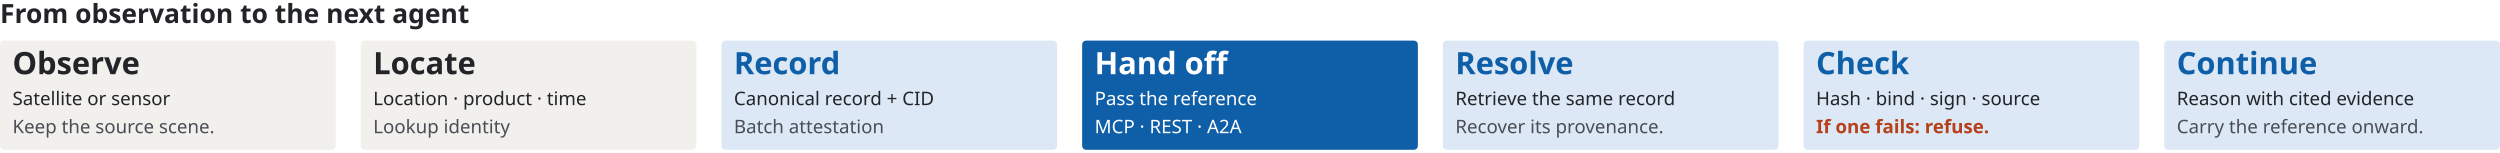
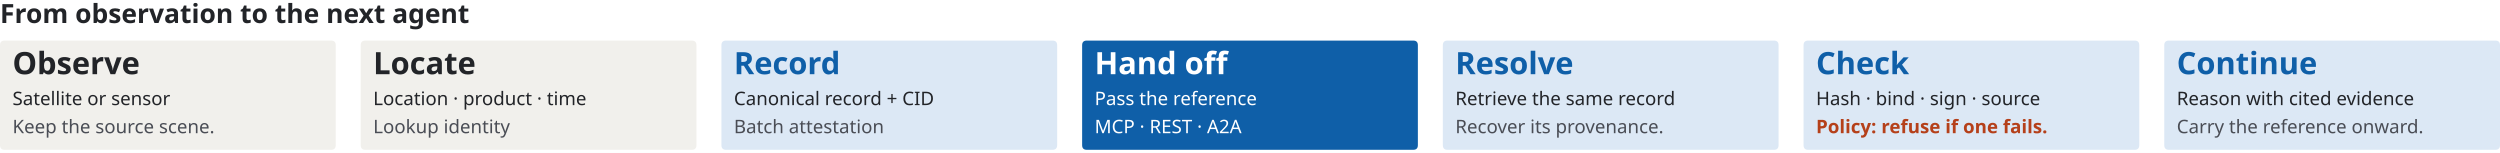
<svg xmlns="http://www.w3.org/2000/svg" width="2270.551pt" height="138.898pt" viewBox="0 0 2270.551 138.898" version="1.1">
  <defs>
    <style type="text/css">*{stroke-linejoin: round; stroke-linecap: butt}</style>
  </defs>
  <g id="figure_1">
    <g id="patch_1">
      <path d="M 0 138.898  L 2270.551 138.898  L 2270.551 0  L 0 0  z " style="fill: #ffffff" />
    </g>
    <g id="axes_1">
      <g id="patch_2">
-         <path d="M 4.252 36.85  L 300.675 36.85  Q 304.927 36.85 304.927 41.102  L 304.927 131.811  Q 304.927 136.063 300.675 136.063  L 4.252 136.063  Q 0 136.063 0 131.811  L 0 41.102  Q 0 36.85 4.252 36.85  z " clip-path="url(#pb48f00bbcc)" style="fill: #f1f0ec" />
+         <path d="M 4.252 36.85  L 300.675 36.85  Q 304.927 36.85 304.927 41.102  L 304.927 131.811  Q 304.927 136.063 300.675 136.063  L 4.252 136.063  Q 0 136.063 0 131.811  L 0 41.102  Q 0 36.85 4.252 36.85  z " clip-path="url(#p62a66e67b5)" style="fill: #f1f0ec" />
      </g>
      <g id="patch_3">
-         <path d="M 331.856 36.85  L 628.279 36.85  Q 632.531 36.85 632.531 41.102  L 632.531 131.811  Q 632.531 136.063 628.279 136.063  L 331.856 136.063  Q 327.604 136.063 327.604 131.811  L 327.604 41.102  Q 327.604 36.85 331.856 36.85  z " clip-path="url(#pb48f00bbcc)" style="fill: #f1f0ec" />
+         <path d="M 331.856 36.85  L 628.279 36.85  Q 632.531 36.85 632.531 41.102  L 632.531 131.811  Q 632.531 136.063 628.279 136.063  L 331.856 136.063  Q 327.604 136.063 327.604 131.811  L 327.604 41.102  Q 327.604 36.85 331.856 36.85  z " clip-path="url(#p62a66e67b5)" style="fill: #f1f0ec" />
      </g>
      <g id="patch_4">
-         <path d="M 659.46 36.85  L 955.883 36.85  Q 960.135 36.85 960.135 41.102  L 960.135 131.811  Q 960.135 136.063 955.883 136.063  L 659.46 136.063  Q 655.208 136.063 655.208 131.811  L 655.208 41.102  Q 655.208 36.85 659.46 36.85  z " clip-path="url(#pb48f00bbcc)" style="fill: #dce8f5" />
+         <path d="M 659.46 36.85  L 955.883 36.85  Q 960.135 36.85 960.135 41.102  L 960.135 131.811  Q 960.135 136.063 955.883 136.063  L 659.46 136.063  Q 655.208 136.063 655.208 131.811  L 655.208 41.102  Q 655.208 36.85 659.46 36.85  z " clip-path="url(#p62a66e67b5)" style="fill: #dce8f5" />
      </g>
      <g id="patch_5">
-         <path d="M 987.064 36.85  L 1283.487 36.85  Q 1287.739 36.85 1287.739 41.102  L 1287.739 131.811  Q 1287.739 136.063 1283.487 136.063  L 987.064 136.063  Q 982.812 136.063 982.812 131.811  L 982.812 41.102  Q 982.812 36.85 987.064 36.85  z " clip-path="url(#pb48f00bbcc)" style="fill: #0f5fa8" />
+         <path d="M 987.064 36.85  L 1283.487 36.85  Q 1287.739 36.85 1287.739 41.102  L 1287.739 131.811  Q 1287.739 136.063 1283.487 136.063  L 987.064 136.063  Q 982.812 136.063 982.812 131.811  L 982.812 41.102  Q 982.812 36.85 987.064 36.85  z " clip-path="url(#p62a66e67b5)" style="fill: #0f5fa8" />
      </g>
      <g id="patch_6">
-         <path d="M 1314.668 36.85  L 1611.091 36.85  Q 1615.343 36.85 1615.343 41.102  L 1615.343 131.811  Q 1615.343 136.063 1611.091 136.063  L 1314.668 136.063  Q 1310.416 136.063 1310.416 131.811  L 1310.416 41.102  Q 1310.416 36.85 1314.668 36.85  z " clip-path="url(#pb48f00bbcc)" style="fill: #dce8f5" />
+         <path d="M 1314.668 36.85  L 1611.091 36.85  Q 1615.343 36.85 1615.343 41.102  L 1615.343 131.811  Q 1615.343 136.063 1611.091 136.063  L 1314.668 136.063  Q 1310.416 136.063 1310.416 131.811  L 1310.416 41.102  Q 1310.416 36.85 1314.668 36.85  z " clip-path="url(#p62a66e67b5)" style="fill: #dce8f5" />
      </g>
      <g id="patch_7">
-         <path d="M 1642.272 36.85  L 1938.695 36.85  Q 1942.947 36.85 1942.947 41.102  L 1942.947 131.811  Q 1942.947 136.063 1938.695 136.063  L 1642.272 136.063  Q 1638.02 136.063 1638.02 131.811  L 1638.02 41.102  Q 1638.02 36.85 1642.272 36.85  z " clip-path="url(#pb48f00bbcc)" style="fill: #dce8f5" />
+         <path d="M 1642.272 36.85  L 1938.695 36.85  Q 1942.947 36.85 1942.947 41.102  L 1942.947 131.811  Q 1942.947 136.063 1938.695 136.063  L 1642.272 136.063  Q 1638.02 136.063 1638.02 131.811  L 1638.02 41.102  Q 1638.02 36.85 1642.272 36.85  z " clip-path="url(#p62a66e67b5)" style="fill: #dce8f5" />
      </g>
      <g id="patch_8">
-         <path d="M 1969.876 36.85  L 2266.299 36.85  Q 2270.551 36.85 2270.551 41.102  L 2270.551 131.811  Q 2270.551 136.063 2266.299 136.063  L 1969.876 136.063  Q 1965.624 136.063 1965.624 131.811  L 1965.624 41.102  Q 1965.624 36.85 1969.876 36.85  z " clip-path="url(#pb48f00bbcc)" style="fill: #dce8f5" />
+         <path d="M 1969.876 36.85  L 2266.299 36.85  Q 2270.551 36.85 2270.551 41.102  L 2270.551 131.811  Q 2270.551 136.063 2266.299 136.063  L 1969.876 136.063  Q 1965.624 136.063 1965.624 131.811  L 1965.624 41.102  Q 1965.624 36.85 1969.876 36.85  z " clip-path="url(#p62a66e67b5)" style="fill: #dce8f5" />
      </g>
      <g id="text_1">
        <text style="font-weight: 600; font-size: 24px; font-family: 'IBM Plex Sans'; text-anchor: start; fill: #222428" x="0" y="20.893" transform="rotate(-0 0 20.89323)">From observation to the next agent</text>
      </g>
      <g id="text_2">
        <text style="font-weight: 600; font-size: 28px; font-family: 'IBM Plex Sans'; text-anchor: start; fill: #222428" x="11.339" y="67.368" transform="rotate(-0 11.33858 67.36756)">Observe</text>
      </g>
      <g id="text_3">
        <text style="font-weight: 500; font-size: 17px; font-family: 'IBM Plex Sans'; text-anchor: start; fill: #222428" x="11.339" y="95.469" transform="rotate(-0 11.33858 95.46866)">Satellite or sensor</text>
      </g>
      <g id="text_4">
        <text style="font-size: 17px; font-family: 'IBM Plex Sans'; text-anchor: start; fill: #4a4d55" x="11.339" y="120.98" transform="rotate(-0 11.33858 120.9805)">Keep the source scene.</text>
      </g>
      <g id="text_5">
        <text style="font-weight: 600; font-size: 28px; font-family: 'IBM Plex Sans'; text-anchor: start; fill: #222428" x="338.943" y="67.368" transform="rotate(-0 338.9426 67.36756)">Locate</text>
      </g>
      <g id="text_6">
        <text style="font-weight: 500; font-size: 17px; font-family: 'IBM Plex Sans'; text-anchor: start; fill: #222428" x="338.943" y="95.469" transform="rotate(-0 338.9426 95.46866)">Location · product · time</text>
      </g>
      <g id="text_7">
        <text style="font-size: 17px; font-family: 'IBM Plex Sans'; text-anchor: start; fill: #4a4d55" x="338.943" y="120.98" transform="rotate(-0 338.9426 120.9805)">Lookup identity</text>
      </g>
      <g id="text_8">
        <text style="font-weight: 600; font-size: 28px; font-family: 'IBM Plex Sans'; text-anchor: start; fill: #0f5fa8" x="666.547" y="67.368" transform="rotate(-0 666.5467 67.36756)">Record</text>
      </g>
      <g id="text_9">
        <text style="font-weight: 500; font-size: 17px; font-family: 'IBM Plex Sans'; text-anchor: start; fill: #222428" x="666.547" y="95.469" transform="rotate(-0 666.5467 95.46866)">Canonical record + CID</text>
      </g>
      <g id="text_10">
        <text style="font-size: 17px; font-family: 'IBM Plex Sans'; text-anchor: start; fill: #4a4d55" x="666.547" y="120.98" transform="rotate(-0 666.5467 120.9805)">Batch attestation</text>
      </g>
      <g id="text_11">
        <text style="font-weight: 700; font-size: 28px; font-family: 'IBM Plex Sans'; text-anchor: start; fill: #ffffff" x="994.151" y="67.368" transform="rotate(-0 994.1507 67.36756)">Hand off</text>
      </g>
      <g id="text_12">
        <text style="font-weight: 500; font-size: 17px; font-family: 'IBM Plex Sans'; text-anchor: start; fill: #ffffff" x="994.151" y="95.469" transform="rotate(-0 994.1507 95.46866)">Pass the reference</text>
      </g>
      <g id="text_13">
        <text style="font-size: 17px; font-family: 'IBM Plex Sans'; text-anchor: start; fill: #ffffff" x="994.151" y="120.98" transform="rotate(-0 994.1507 120.9805)">MCP · REST · A2A</text>
      </g>
      <g id="text_14">
        <text style="font-weight: 600; font-size: 28px; font-family: 'IBM Plex Sans'; text-anchor: start; fill: #0f5fa8" x="1321.755" y="67.368" transform="rotate(-0 1321.755 67.36756)">Resolve</text>
      </g>
      <g id="text_15">
        <text style="font-weight: 500; font-size: 17px; font-family: 'IBM Plex Sans'; text-anchor: start; fill: #222428" x="1321.755" y="95.469" transform="rotate(-0 1321.755 95.46866)">Retrieve the same record</text>
      </g>
      <g id="text_16">
        <text style="font-size: 17px; font-family: 'IBM Plex Sans'; text-anchor: start; fill: #4a4d55" x="1321.755" y="120.98" transform="rotate(-0 1321.755 120.9805)">Recover its provenance.</text>
      </g>
      <g id="text_17">
        <text style="font-weight: 600; font-size: 28px; font-family: 'IBM Plex Sans'; text-anchor: start; fill: #0f5fa8" x="1649.359" y="67.368" transform="rotate(-0 1649.359 67.36756)">Check</text>
      </g>
      <g id="text_18">
        <text style="font-weight: 500; font-size: 17px; font-family: 'IBM Plex Sans'; text-anchor: start; fill: #222428" x="1649.359" y="95.469" transform="rotate(-0 1649.359 95.46866)">Hash · bind · sign · source</text>
      </g>
      <g id="text_19">
-         <text style="font-weight: 600; font-size: 17px; font-family: 'IBM Plex Sans'; text-anchor: start; fill: #b5401a" x="1649.359" y="120.98" transform="rotate(-0 1649.359 120.9805)">If one fails: refuse.</text>
+         <text style="font-weight: 600; font-size: 17px; font-family: 'IBM Plex Sans'; text-anchor: start; fill: #b5401a" x="1649.359" y="120.98" transform="rotate(-0 1649.359 120.9805)">Policy: refuse if one fails.</text>
      </g>
      <g id="text_20">
        <text style="font-weight: 600; font-size: 28px; font-family: 'IBM Plex Sans'; text-anchor: start; fill: #0f5fa8" x="1976.963" y="67.368" transform="rotate(-0 1976.963 67.36756)">Continue</text>
      </g>
      <g id="text_21">
        <text style="font-weight: 500; font-size: 17px; font-family: 'IBM Plex Sans'; text-anchor: start; fill: #222428" x="1976.963" y="95.469" transform="rotate(-0 1976.963 95.46866)">Reason with cited evidence</text>
      </g>
      <g id="text_22">
        <text style="font-size: 17px; font-family: 'IBM Plex Sans'; text-anchor: start; fill: #4a4d55" x="1976.963" y="120.98" transform="rotate(-0 1976.963 120.9805)">Carry the reference onward.</text>
      </g>
    </g>
  </g>
  <defs>
-     <clipPath id="pb48f00bbcc">
+     <clipPath id="p62a66e67b5">
      <rect x="0" y="0" width="2270.551" height="138.898" />
    </clipPath>
  </defs>
</svg>
